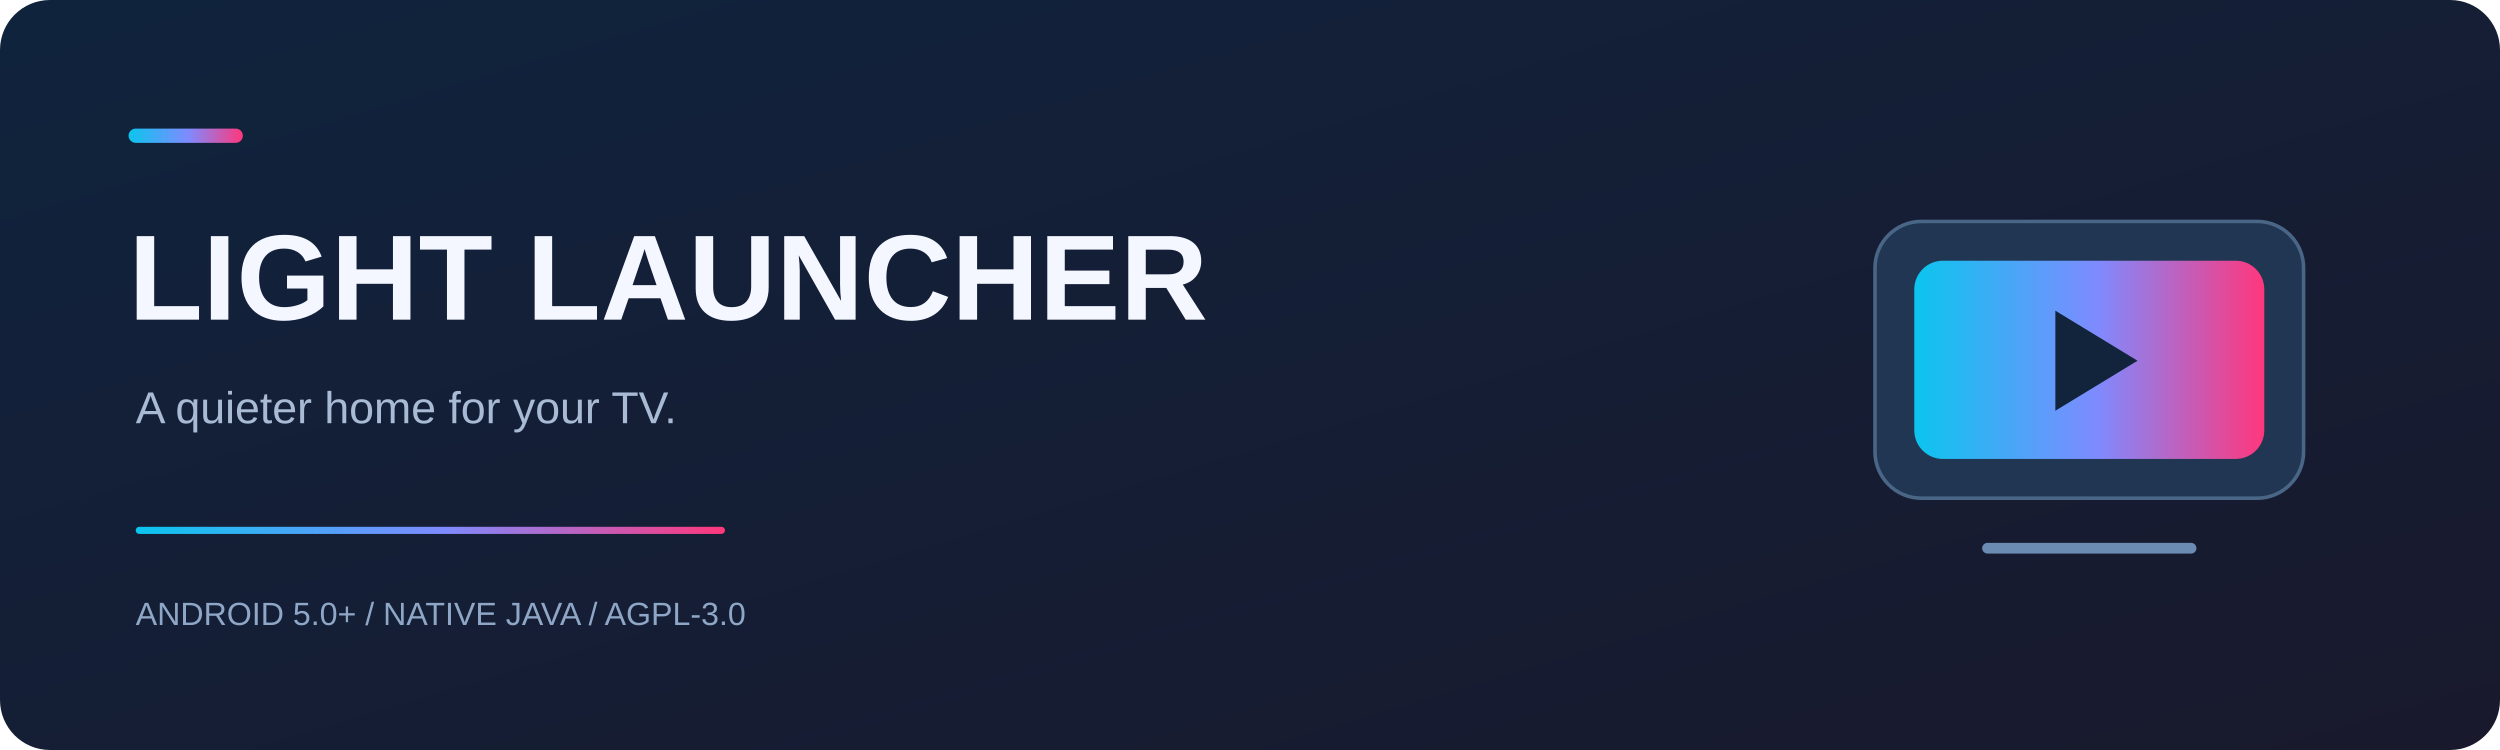
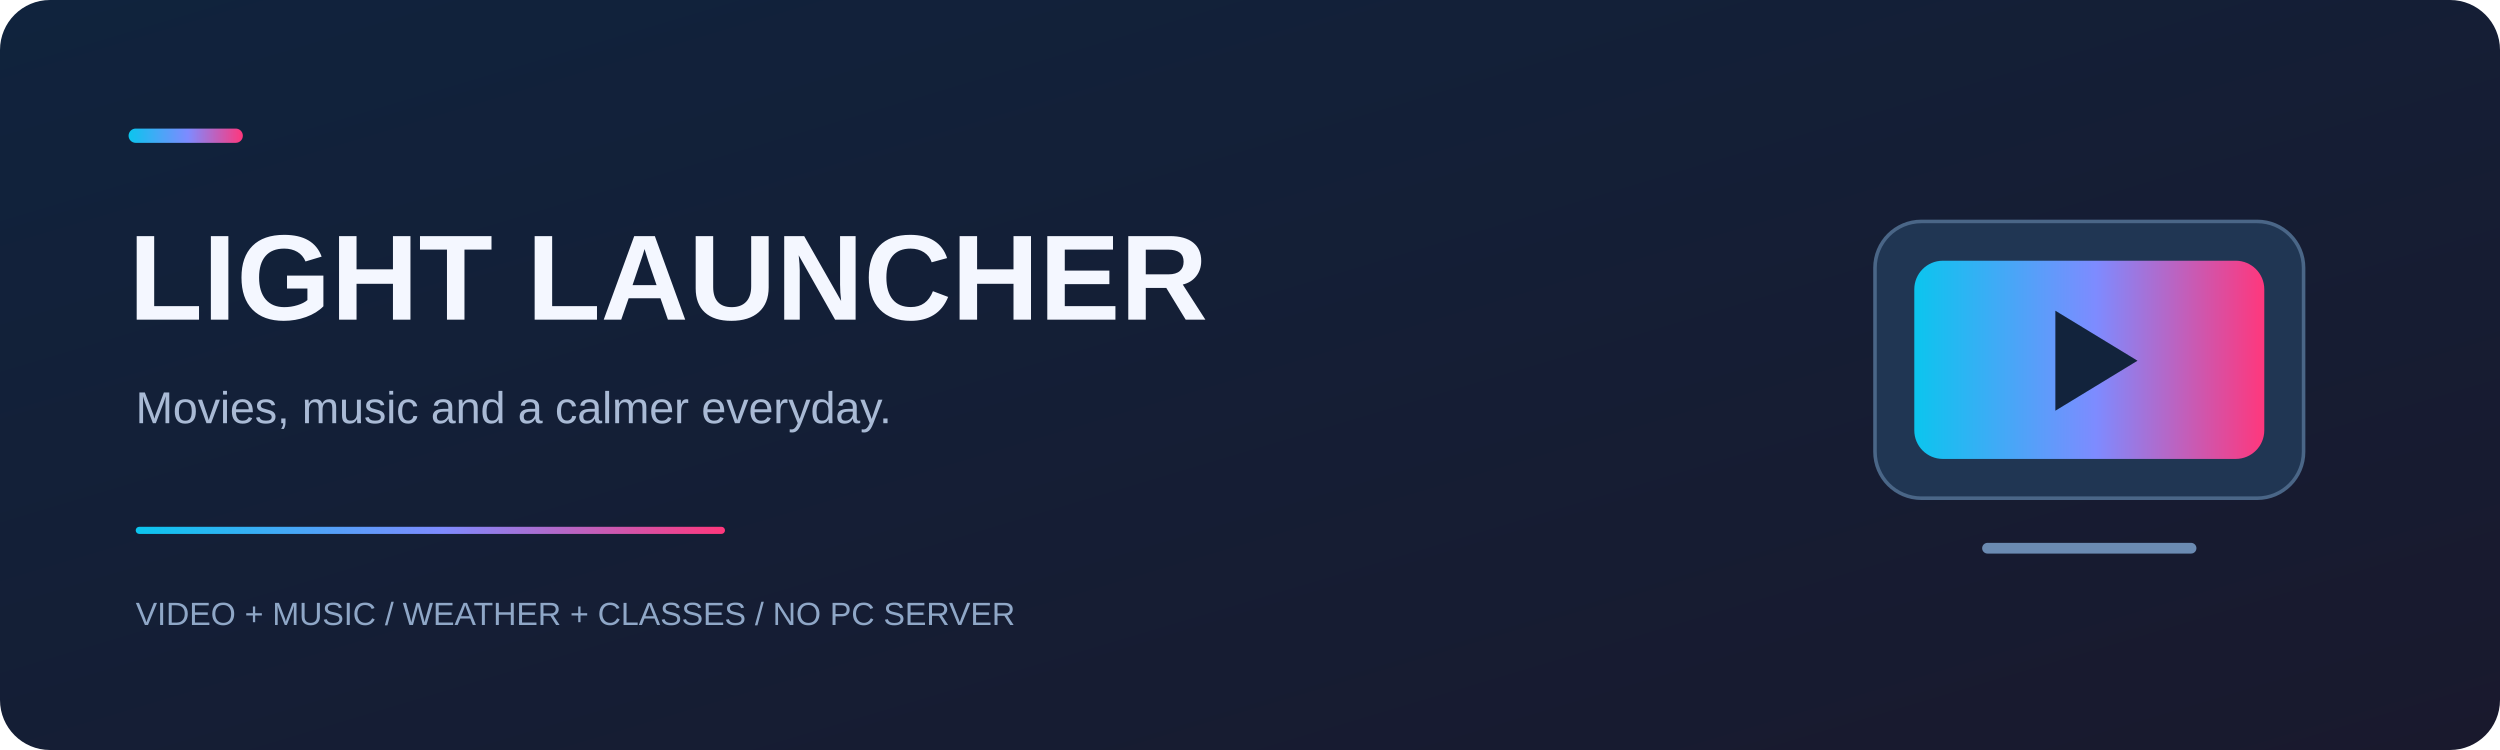
<svg xmlns="http://www.w3.org/2000/svg" width="1400" height="420" viewBox="0 0 1400 420">
  <defs>
    <linearGradient id="bg" x2="1" y2="1">
      <stop stop-color="#10233d" />
      <stop offset="1" stop-color="#19192d" />
    </linearGradient>
    <linearGradient id="accent">
      <stop stop-color="#0bc5ee" />
      <stop offset=".52" stop-color="#7e8bff" />
      <stop offset="1" stop-color="#ff377c" />
    </linearGradient>
  </defs>
  <rect width="1400" height="420" rx="28" fill="url(#bg)" />
  <rect x="72" y="72" width="64" height="8" rx="4" fill="url(#accent)" />
  <text x="72" y="179" font-family="Segoe UI,Arial,sans-serif" font-size="68" font-weight="700" fill="#f4f7ff">LIGHT LAUNCHER</text>
-   <text x="76" y="237" font-family="Segoe UI,Arial,sans-serif" font-size="25" fill="#a9bad5">A quieter home for your TV.</text>
+   <text x="76" y="237" font-family="Segoe UI,Arial,sans-serif" font-size="25" fill="#a9bad5">Movies, music and a calmer everyday.</text>
  <rect x="76" y="295" width="330" height="4" rx="2" fill="url(#accent)" />
-   <text x="76" y="350" font-family="Segoe UI,Arial,sans-serif" font-size="18" fill="#8fa7c7">ANDROID 5.0+   /   NATIVE JAVA   /   AGPL-3.0</text>
+   <text x="76" y="350" font-family="Segoe UI,Arial,sans-serif" font-size="18" fill="#8fa7c7">VIDEO + MUSIC   /   WEATHER + CLASSES   /   NO PC SERVER</text>
  <rect x="1050" y="124" width="240" height="155" rx="26" fill="#203653" stroke="#4a6687" stroke-width="2" />
  <rect x="1072" y="146" width="196" height="111" rx="16" fill="url(#accent)" />
  <path d="M1151 174 L1151 230 L1197 202 Z" fill="#12233c" />
  <path d="M1113 307 H1227" stroke="#6b8bb2" stroke-width="6" stroke-linecap="round" />
</svg>
